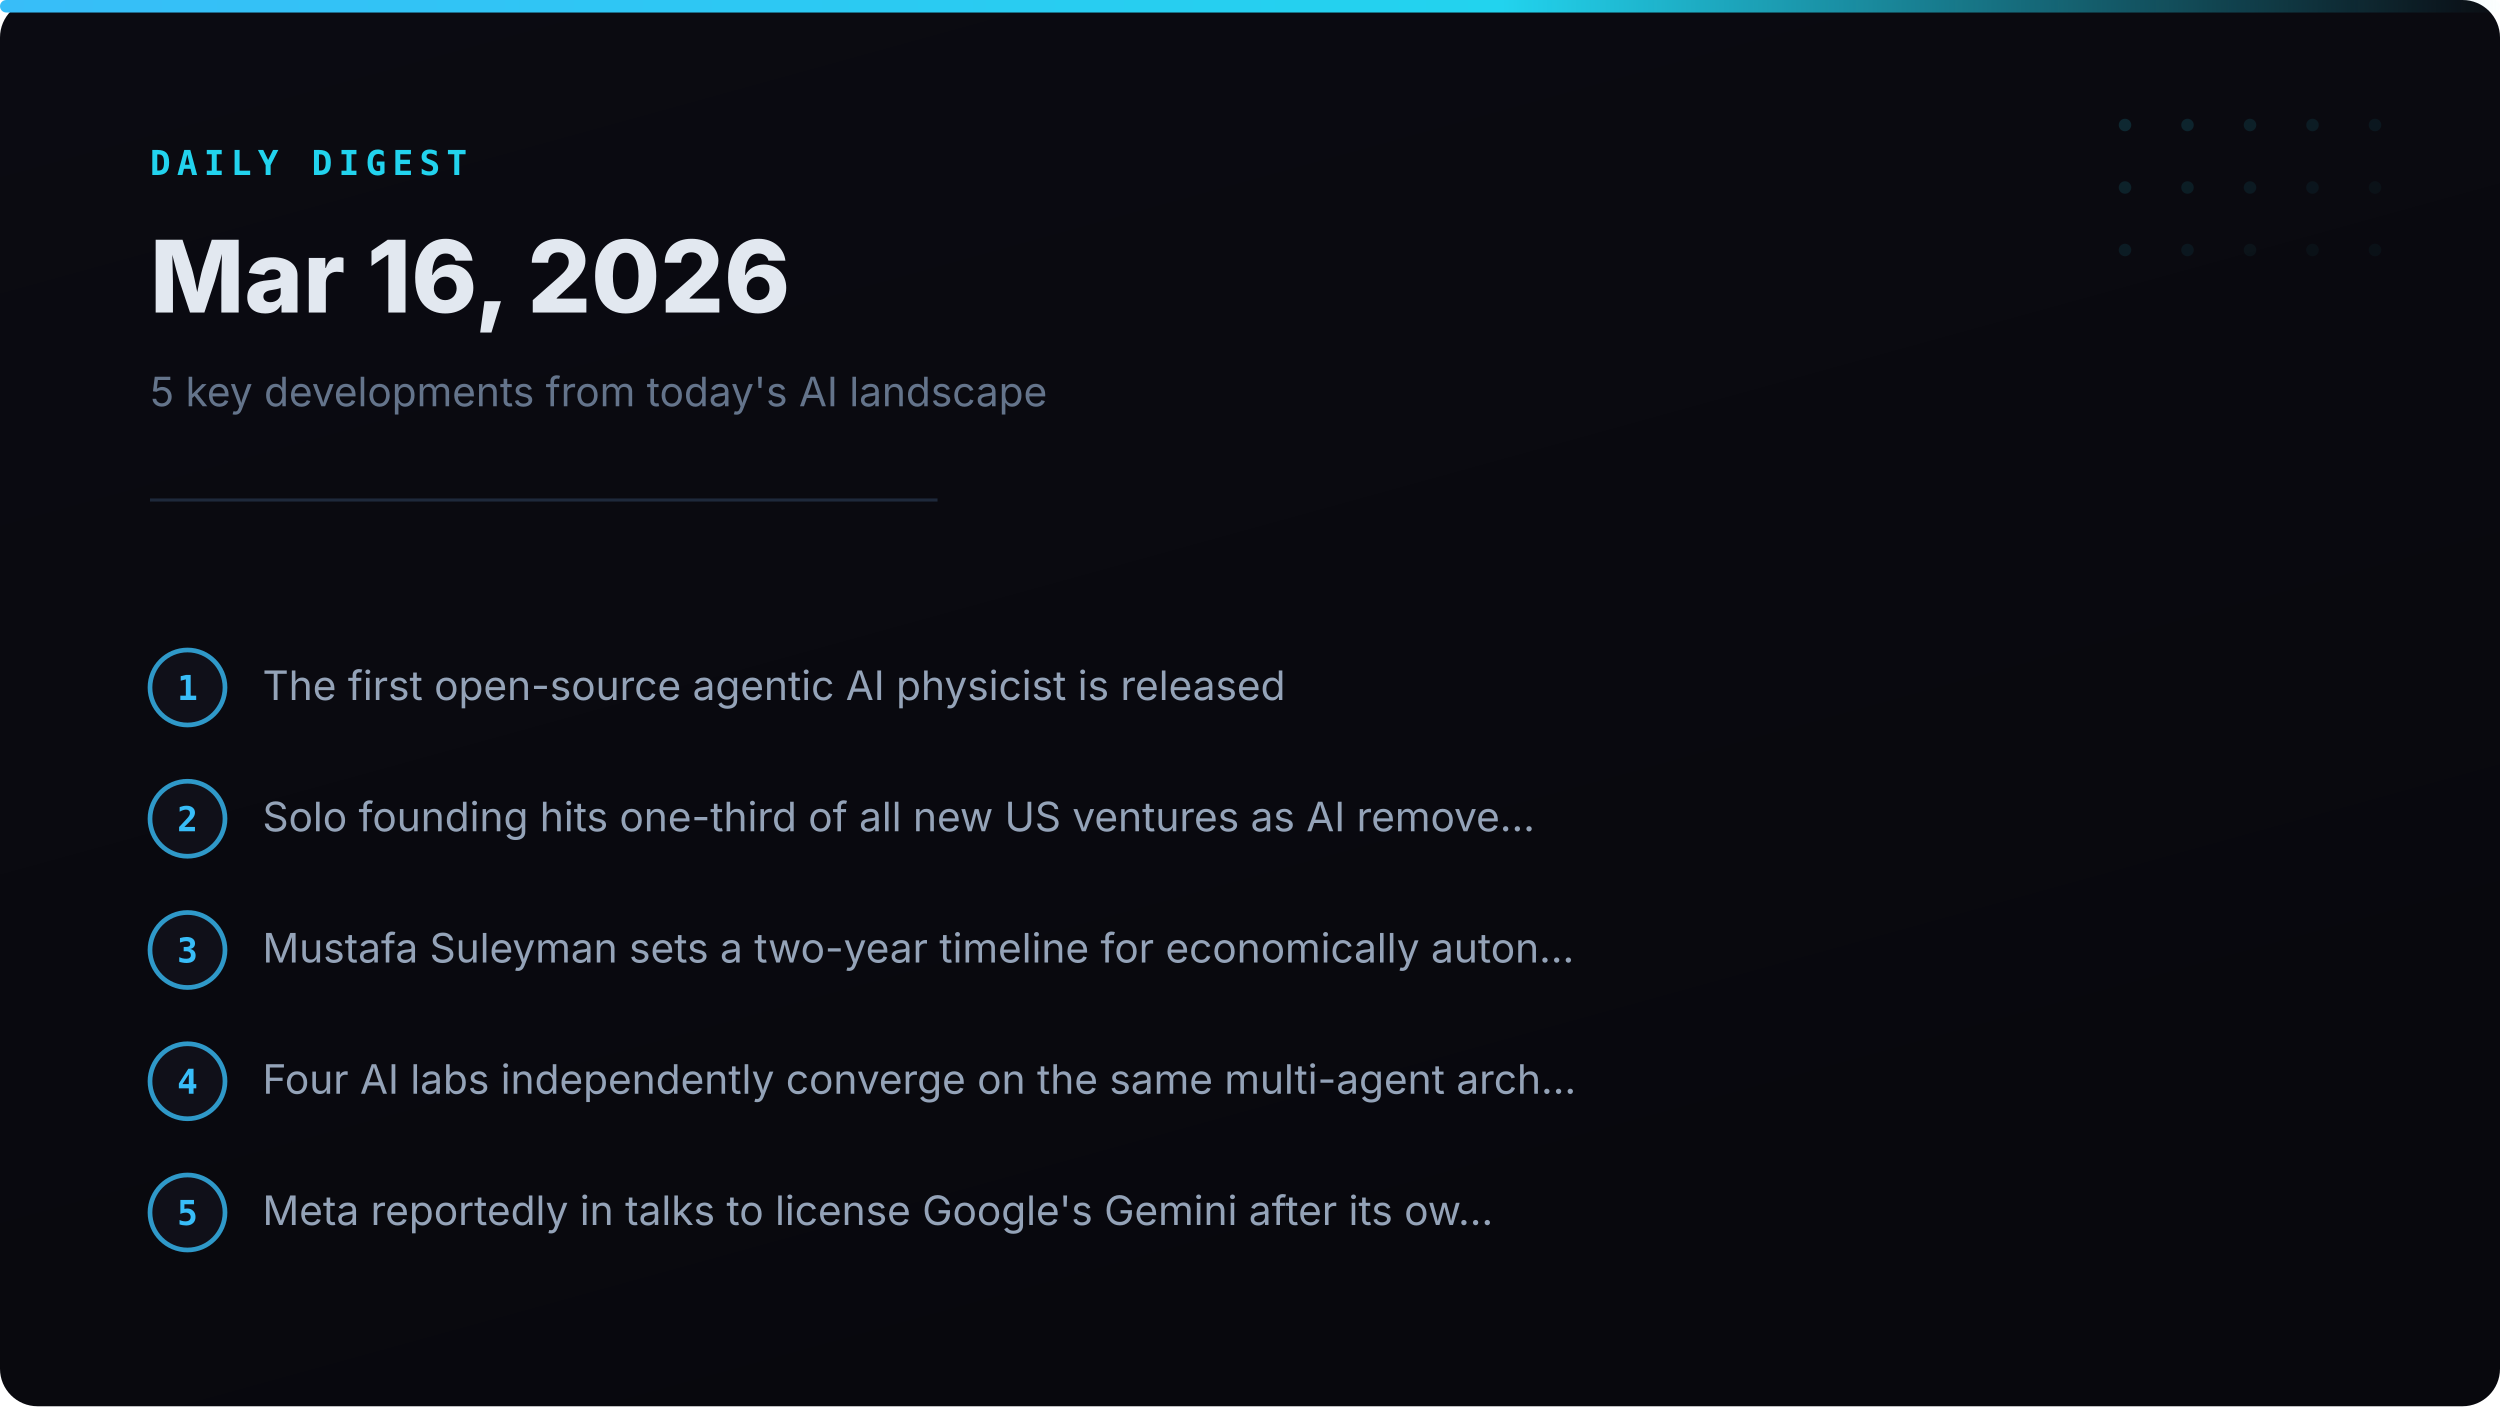
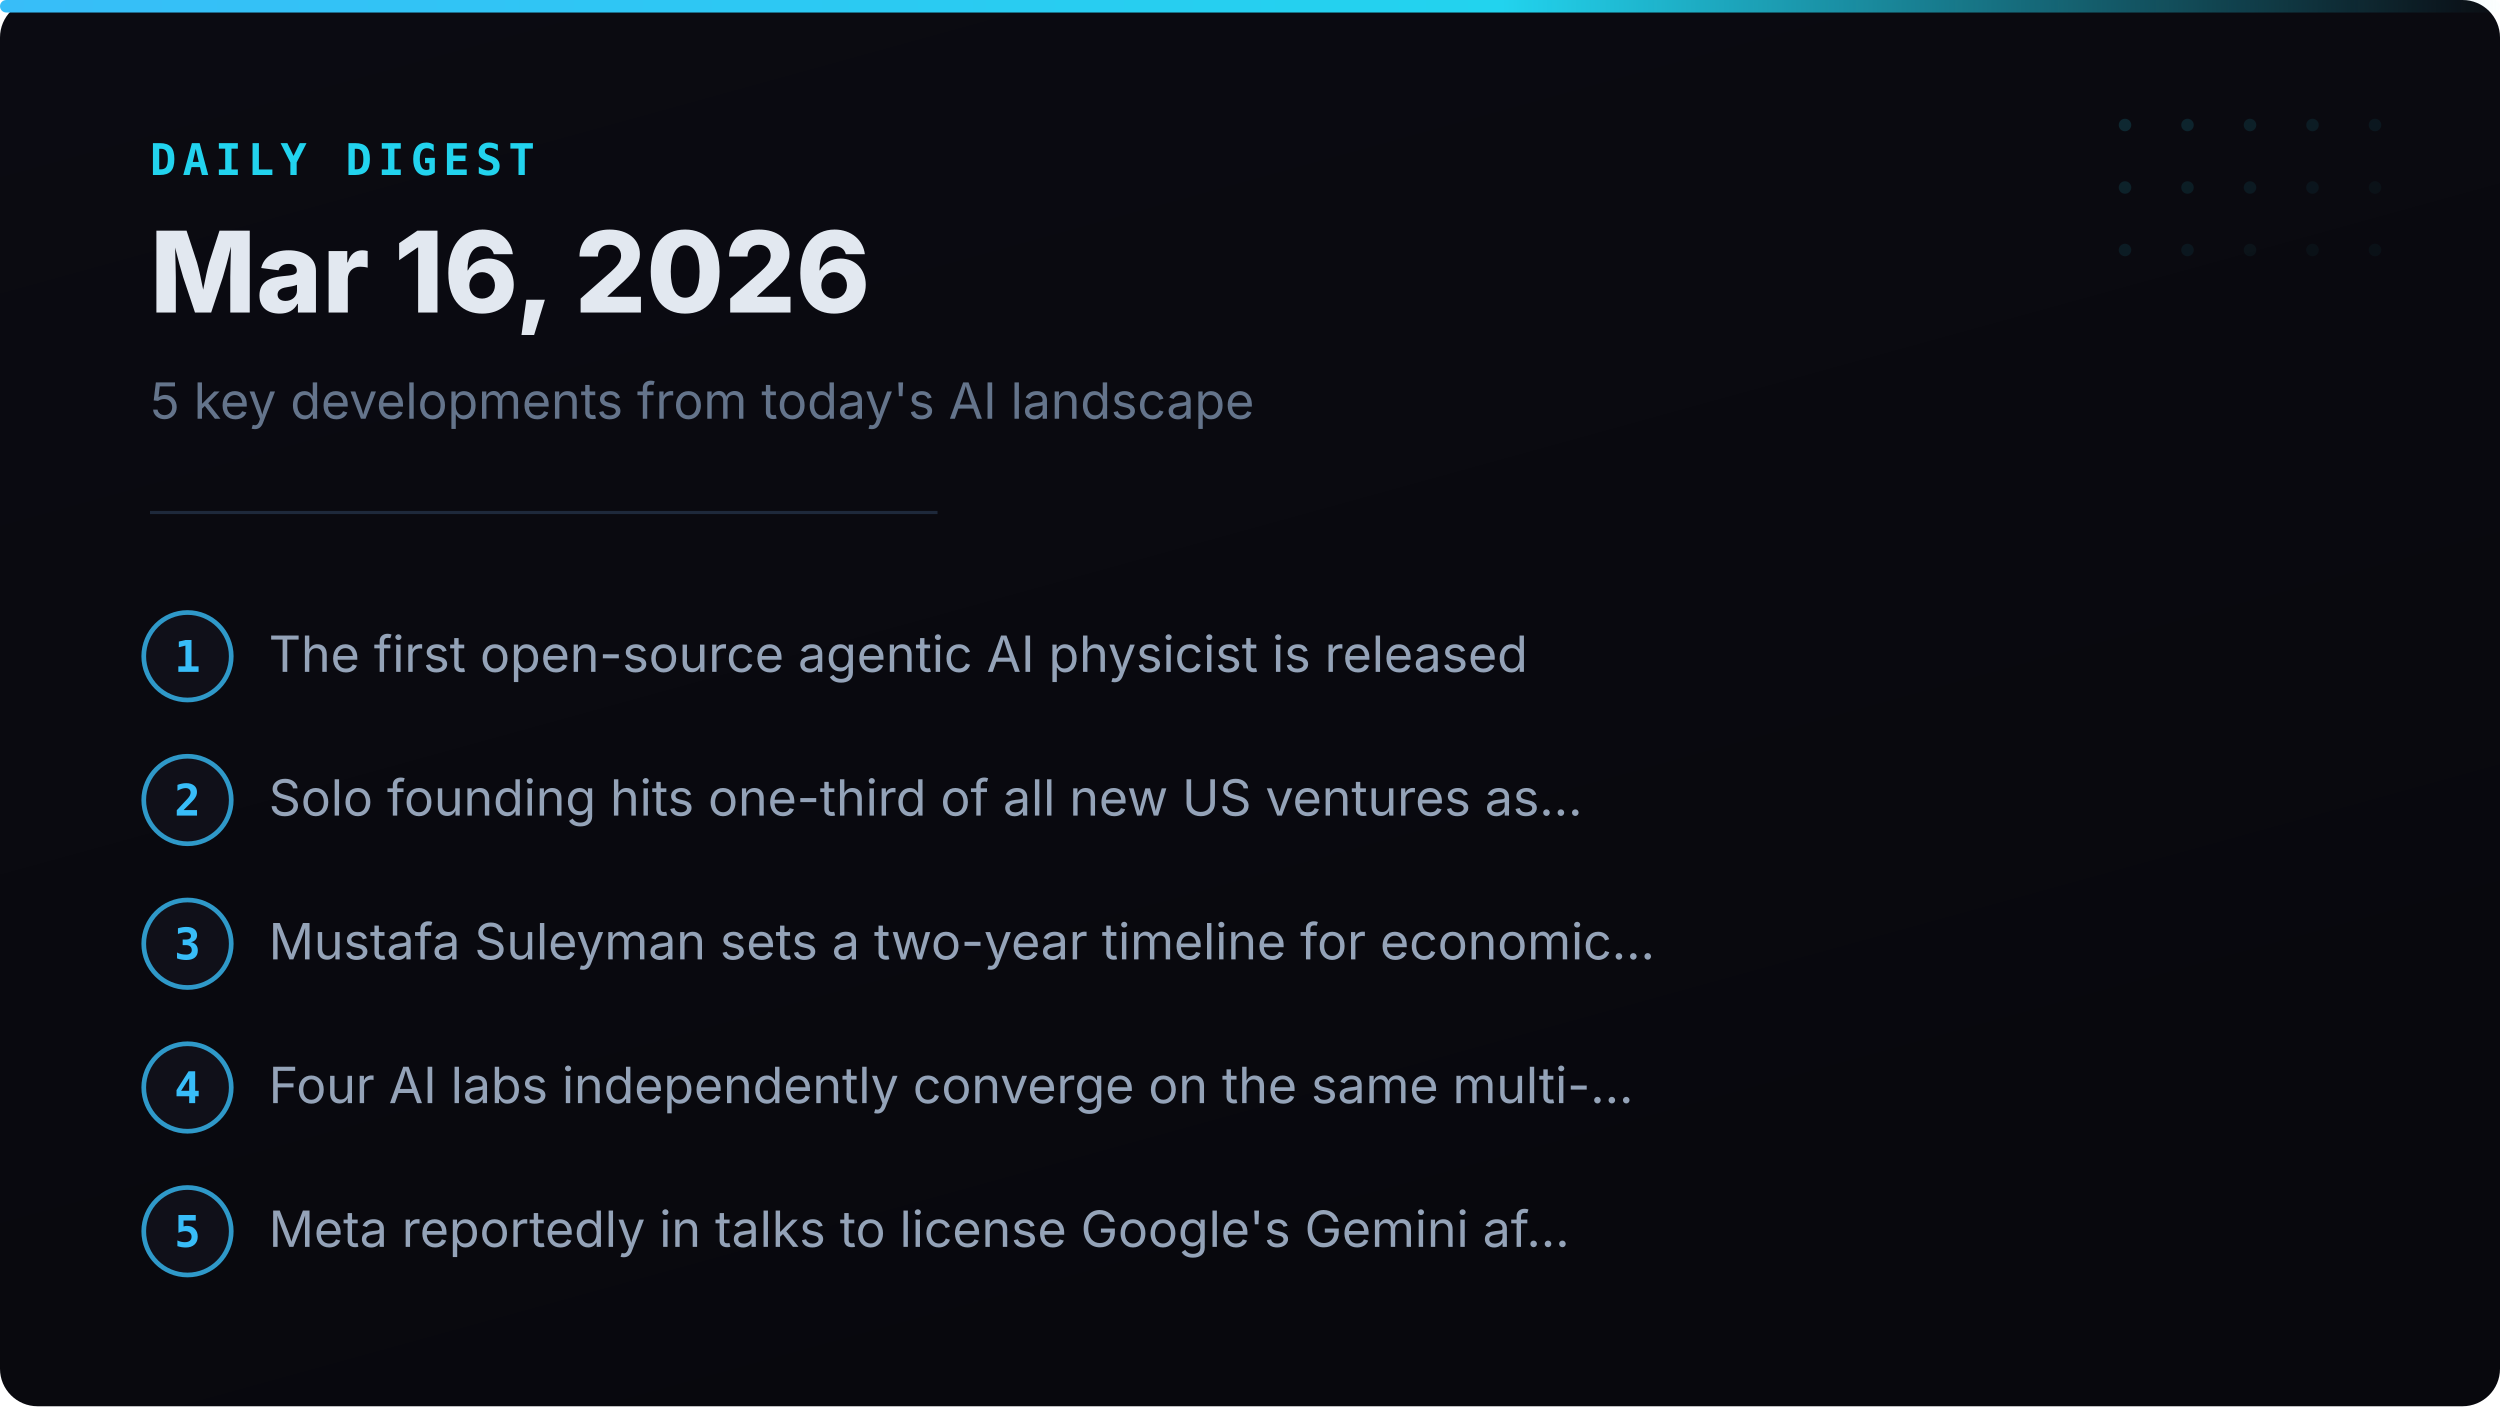
<svg xmlns="http://www.w3.org/2000/svg" width="800" height="450" viewBox="0 0 800 450">
  <defs>
    <linearGradient id="topBar" x1="0" y1="0" x2="1" y2="0">
      <stop offset="0%" stop-color="#38bdf8" />
      <stop offset="60%" stop-color="#22d3ee" />
      <stop offset="100%" stop-color="#22d3ee" stop-opacity="0" />
    </linearGradient>
    <linearGradient id="bgGrad" x1="0" y1="0" x2="0.5" y2="1">
      <stop offset="0%" stop-color="#0b0b12" />
      <stop offset="100%" stop-color="#08080d" />
    </linearGradient>
  </defs>
  <rect width="800" height="450" rx="12" fill="url(#bgGrad)" />
  <rect x="0" y="0" width="800" height="4" rx="2" fill="url(#topBar)" />
  <circle cx="680" cy="40" r="2" fill="#22d3ee" opacity="0.15" />
  <circle cx="700" cy="40" r="2" fill="#22d3ee" opacity="0.13" />
  <circle cx="720" cy="40" r="2" fill="#22d3ee" opacity="0.11" />
  <circle cx="740" cy="40" r="2" fill="#22d3ee" opacity="0.09" />
  <circle cx="760" cy="40" r="2" fill="#22d3ee" opacity="0.07" />
  <circle cx="680" cy="60" r="2" fill="#22d3ee" opacity="0.12" />
  <circle cx="700" cy="60" r="2" fill="#22d3ee" opacity="0.1" />
  <circle cx="720" cy="60" r="2" fill="#22d3ee" opacity="0.08" />
  <circle cx="740" cy="60" r="2" fill="#22d3ee" opacity="0.06" />
  <circle cx="760" cy="60" r="2" fill="#22d3ee" opacity="0.04" />
  <circle cx="680" cy="80" r="2" fill="#22d3ee" opacity="0.09" />
  <circle cx="700" cy="80" r="2" fill="#22d3ee" opacity="0.07" />
  <circle cx="720" cy="80" r="2" fill="#22d3ee" opacity="0.05" />
  <circle cx="740" cy="80" r="2" fill="#22d3ee" opacity="0.04" />
  <circle cx="760" cy="80" r="2" fill="#22d3ee" opacity="0.04" />
-   <text x="48" y="56" font-family="monospace" font-size="11" font-weight="600" letter-spacing="2" fill="#22d3ee" text-transform="uppercase">DAILY DIGEST</text>
-   <text x="48" y="100" font-family="system-ui, -apple-system, sans-serif" font-size="32" font-weight="800" fill="#e2e8f0">Mar 16, 2026</text>
-   <text x="48" y="130" font-family="system-ui, -apple-system, sans-serif" font-size="13" fill="#64748b">5 key developments from today's AI landscape</text>
-   <line x1="48" y1="160" x2="300" y2="160" stroke="#1e293b" stroke-width="1" />
+   <text x="48" y="56" font-family="monospace" font-size="14" font-weight="600" letter-spacing="2" fill="#22d3ee" text-transform="uppercase">DAILY DIGEST</text>
+   <text x="48" y="100" font-family="system-ui, -apple-system, sans-serif" font-size="36" font-weight="800" fill="#e2e8f0">Mar 16, 2026</text>
+   <text x="48" y="134" font-family="system-ui, -apple-system, sans-serif" font-size="16" fill="#64748b">5 key developments from today's AI landscape</text>
+   <line x1="48" y1="164" x2="300" y2="164" stroke="#1e293b" stroke-width="1" />
  <g>
-     <circle cx="60" cy="220" r="12" fill="#12121c" stroke="#38bdf8" stroke-width="1.5" opacity="0.8" />
-     <text x="60" y="224" text-anchor="middle" font-family="monospace" font-size="11" font-weight="bold" fill="#38bdf8">1</text>
-     <text x="84" y="224" font-family="system-ui, -apple-system, sans-serif" font-size="13" fill="#94a3b8">The first open-source agentic AI physicist is released</text>
-     <circle cx="60" cy="262" r="12" fill="#12121c" stroke="#38bdf8" stroke-width="1.5" opacity="0.8" />
-     <text x="60" y="266" text-anchor="middle" font-family="monospace" font-size="11" font-weight="bold" fill="#38bdf8">2</text>
-     <text x="84" y="266" font-family="system-ui, -apple-system, sans-serif" font-size="13" fill="#94a3b8">Solo founding hits one-third of all new US ventures as AI remove…</text>
-     <circle cx="60" cy="304" r="12" fill="#12121c" stroke="#38bdf8" stroke-width="1.5" opacity="0.8" />
-     <text x="60" y="308" text-anchor="middle" font-family="monospace" font-size="11" font-weight="bold" fill="#38bdf8">3</text>
-     <text x="84" y="308" font-family="system-ui, -apple-system, sans-serif" font-size="13" fill="#94a3b8">Mustafa Suleyman sets a two-year timeline for economically auton…</text>
-     <circle cx="60" cy="346" r="12" fill="#12121c" stroke="#38bdf8" stroke-width="1.5" opacity="0.8" />
-     <text x="60" y="350" text-anchor="middle" font-family="monospace" font-size="11" font-weight="bold" fill="#38bdf8">4</text>
-     <text x="84" y="350" font-family="system-ui, -apple-system, sans-serif" font-size="13" fill="#94a3b8">Four AI labs independently converge on the same multi-agent arch…</text>
-     <circle cx="60" cy="388" r="12" fill="#12121c" stroke="#38bdf8" stroke-width="1.5" opacity="0.8" />
-     <text x="60" y="392" text-anchor="middle" font-family="monospace" font-size="11" font-weight="bold" fill="#38bdf8">5</text>
-     <text x="84" y="392" font-family="system-ui, -apple-system, sans-serif" font-size="13" fill="#94a3b8">Meta reportedly in talks to license Google's Gemini after its ow…</text>
+     <circle cx="60" cy="210" r="14" fill="#12121c" stroke="#38bdf8" stroke-width="1.5" opacity="0.8" />
+     <text x="60" y="215" text-anchor="middle" font-family="monospace" font-size="14" font-weight="bold" fill="#38bdf8">1</text>
+     <text x="86" y="215" font-family="system-ui, -apple-system, sans-serif" font-size="16" fill="#94a3b8">The first open-source agentic AI physicist is released</text>
+     <circle cx="60" cy="256" r="14" fill="#12121c" stroke="#38bdf8" stroke-width="1.5" opacity="0.8" />
+     <text x="60" y="261" text-anchor="middle" font-family="monospace" font-size="14" font-weight="bold" fill="#38bdf8">2</text>
+     <text x="86" y="261" font-family="system-ui, -apple-system, sans-serif" font-size="16" fill="#94a3b8">Solo founding hits one-third of all new US ventures as…</text>
+     <circle cx="60" cy="302" r="14" fill="#12121c" stroke="#38bdf8" stroke-width="1.5" opacity="0.8" />
+     <text x="60" y="307" text-anchor="middle" font-family="monospace" font-size="14" font-weight="bold" fill="#38bdf8">3</text>
+     <text x="86" y="307" font-family="system-ui, -apple-system, sans-serif" font-size="16" fill="#94a3b8">Mustafa Suleyman sets a two-year timeline for economic…</text>
+     <circle cx="60" cy="348" r="14" fill="#12121c" stroke="#38bdf8" stroke-width="1.5" opacity="0.8" />
+     <text x="60" y="353" text-anchor="middle" font-family="monospace" font-size="14" font-weight="bold" fill="#38bdf8">4</text>
+     <text x="86" y="353" font-family="system-ui, -apple-system, sans-serif" font-size="16" fill="#94a3b8">Four AI labs independently converge on the same multi-…</text>
+     <circle cx="60" cy="394" r="14" fill="#12121c" stroke="#38bdf8" stroke-width="1.5" opacity="0.8" />
+     <text x="60" y="399" text-anchor="middle" font-family="monospace" font-size="14" font-weight="bold" fill="#38bdf8">5</text>
+     <text x="86" y="399" font-family="system-ui, -apple-system, sans-serif" font-size="16" fill="#94a3b8">Meta reportedly in talks to license Google's Gemini af…</text>
  </g>
</svg>
